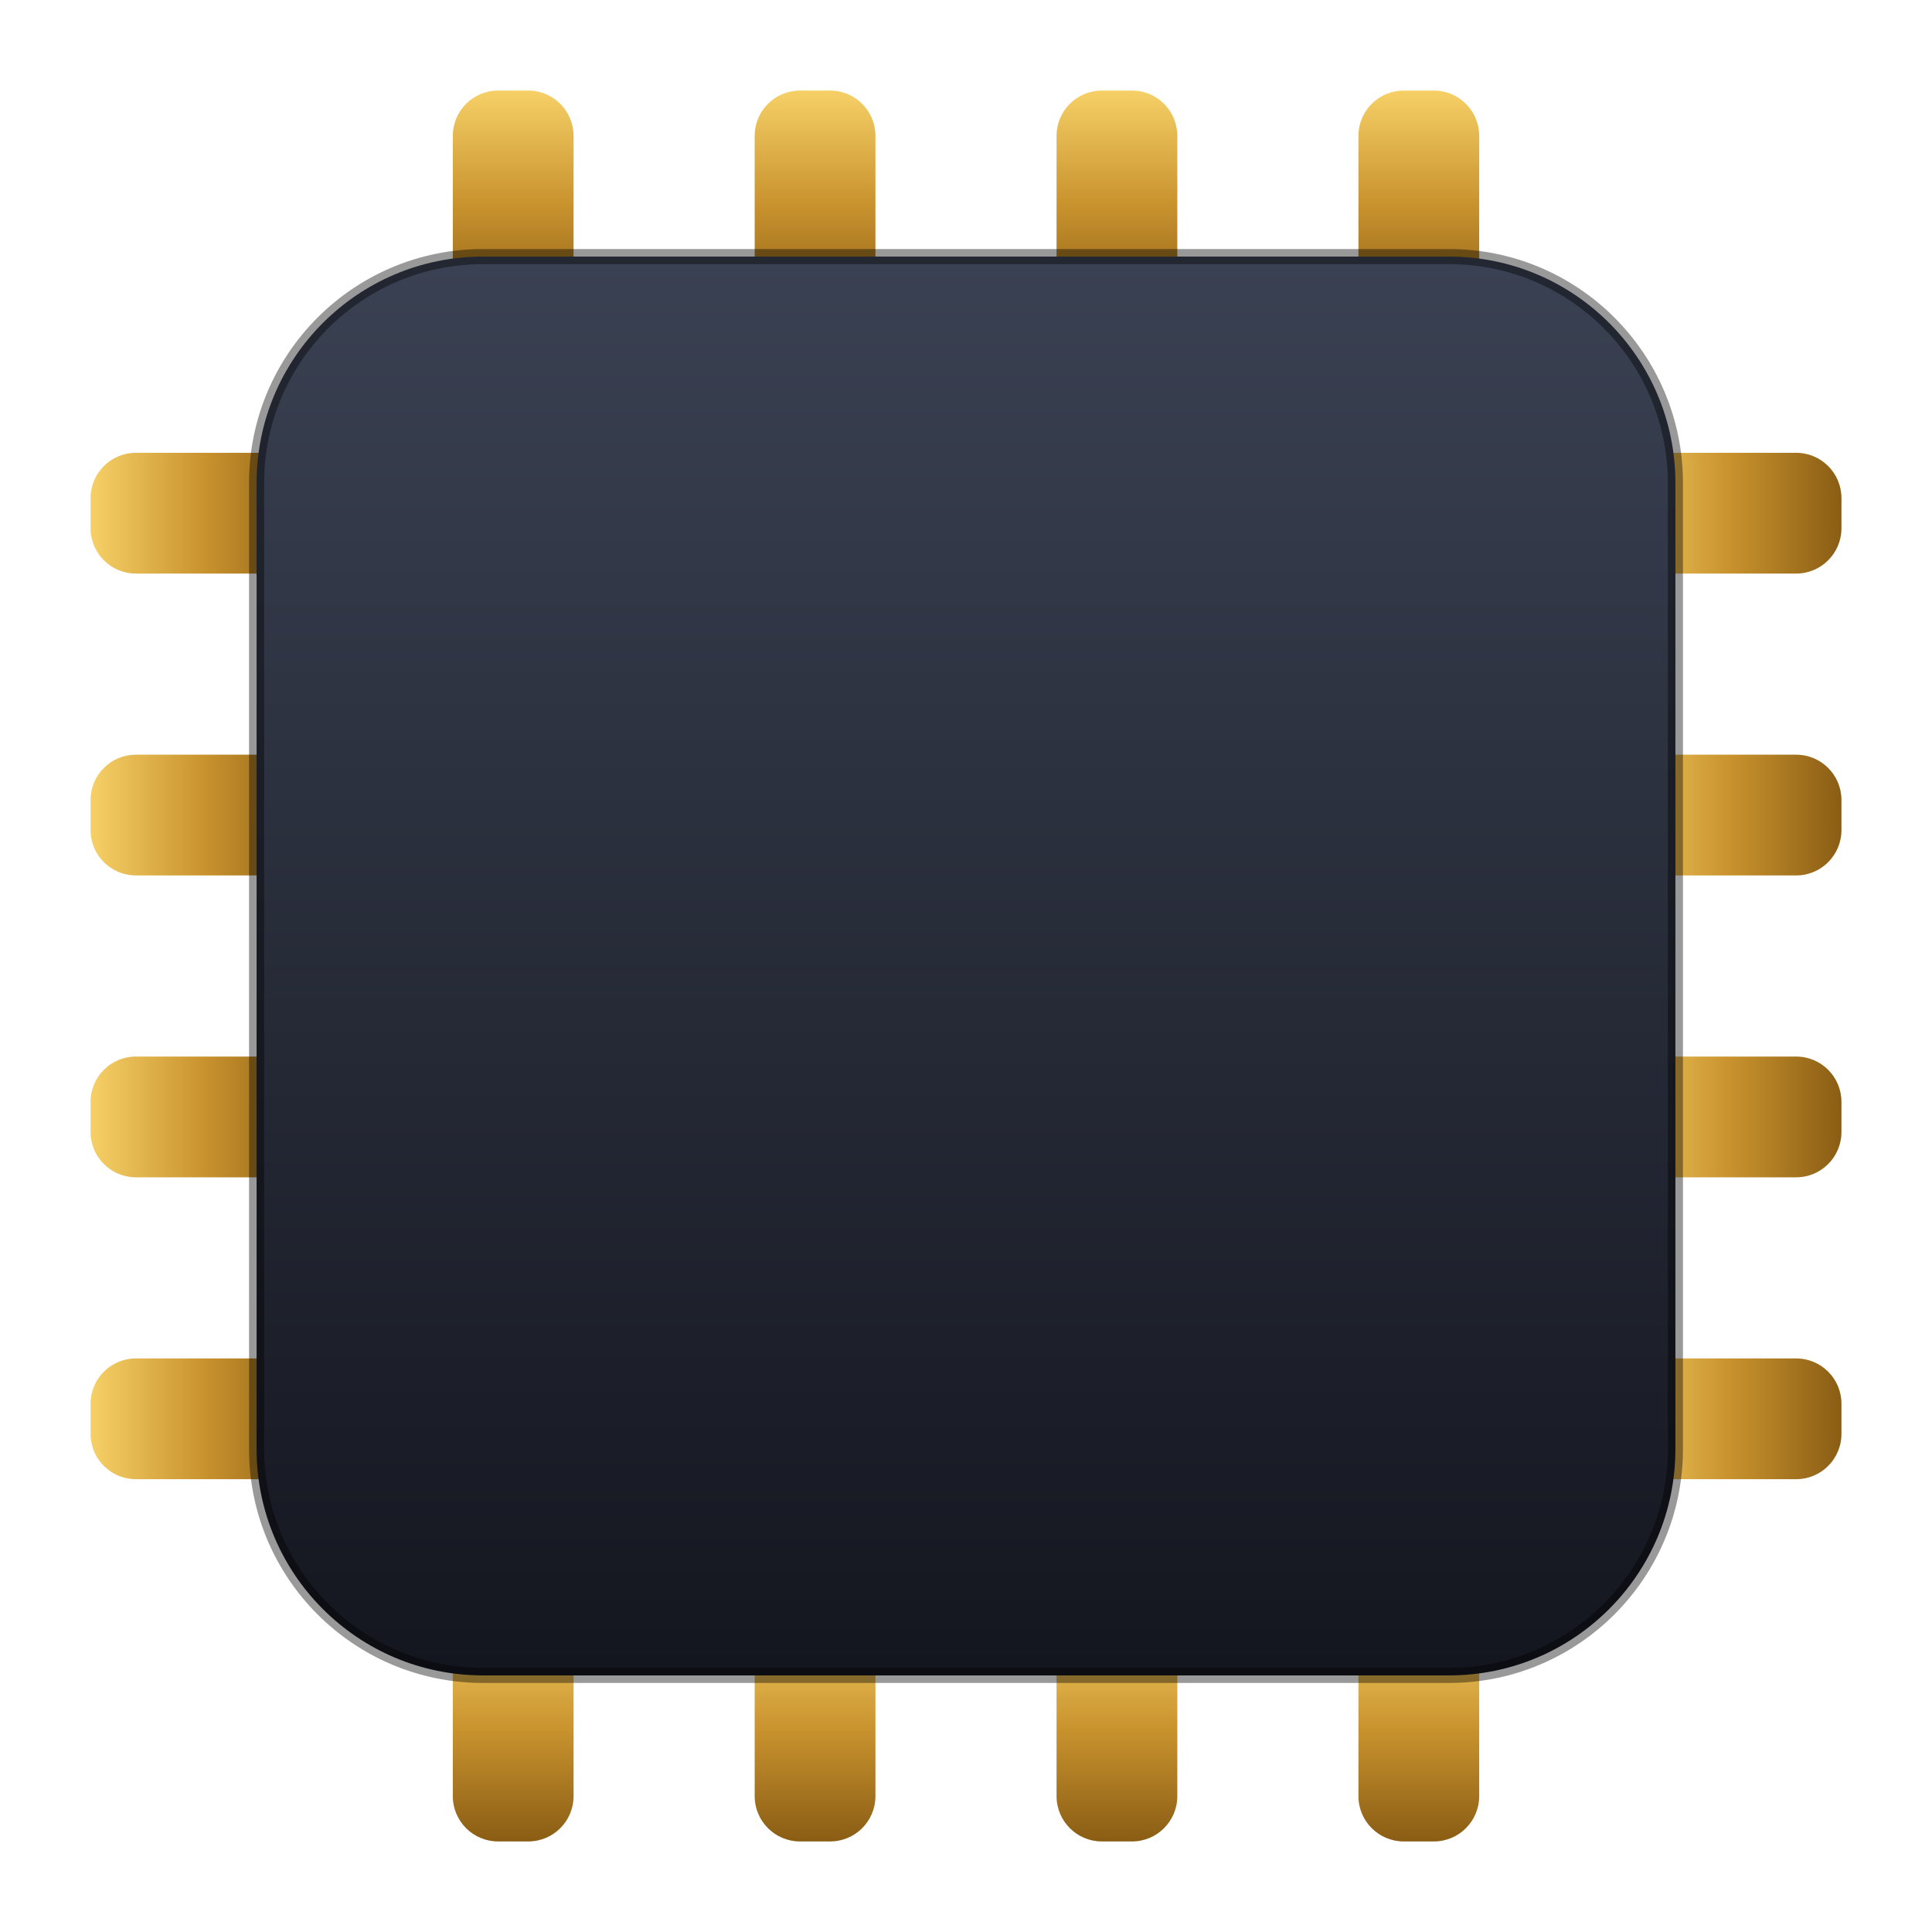
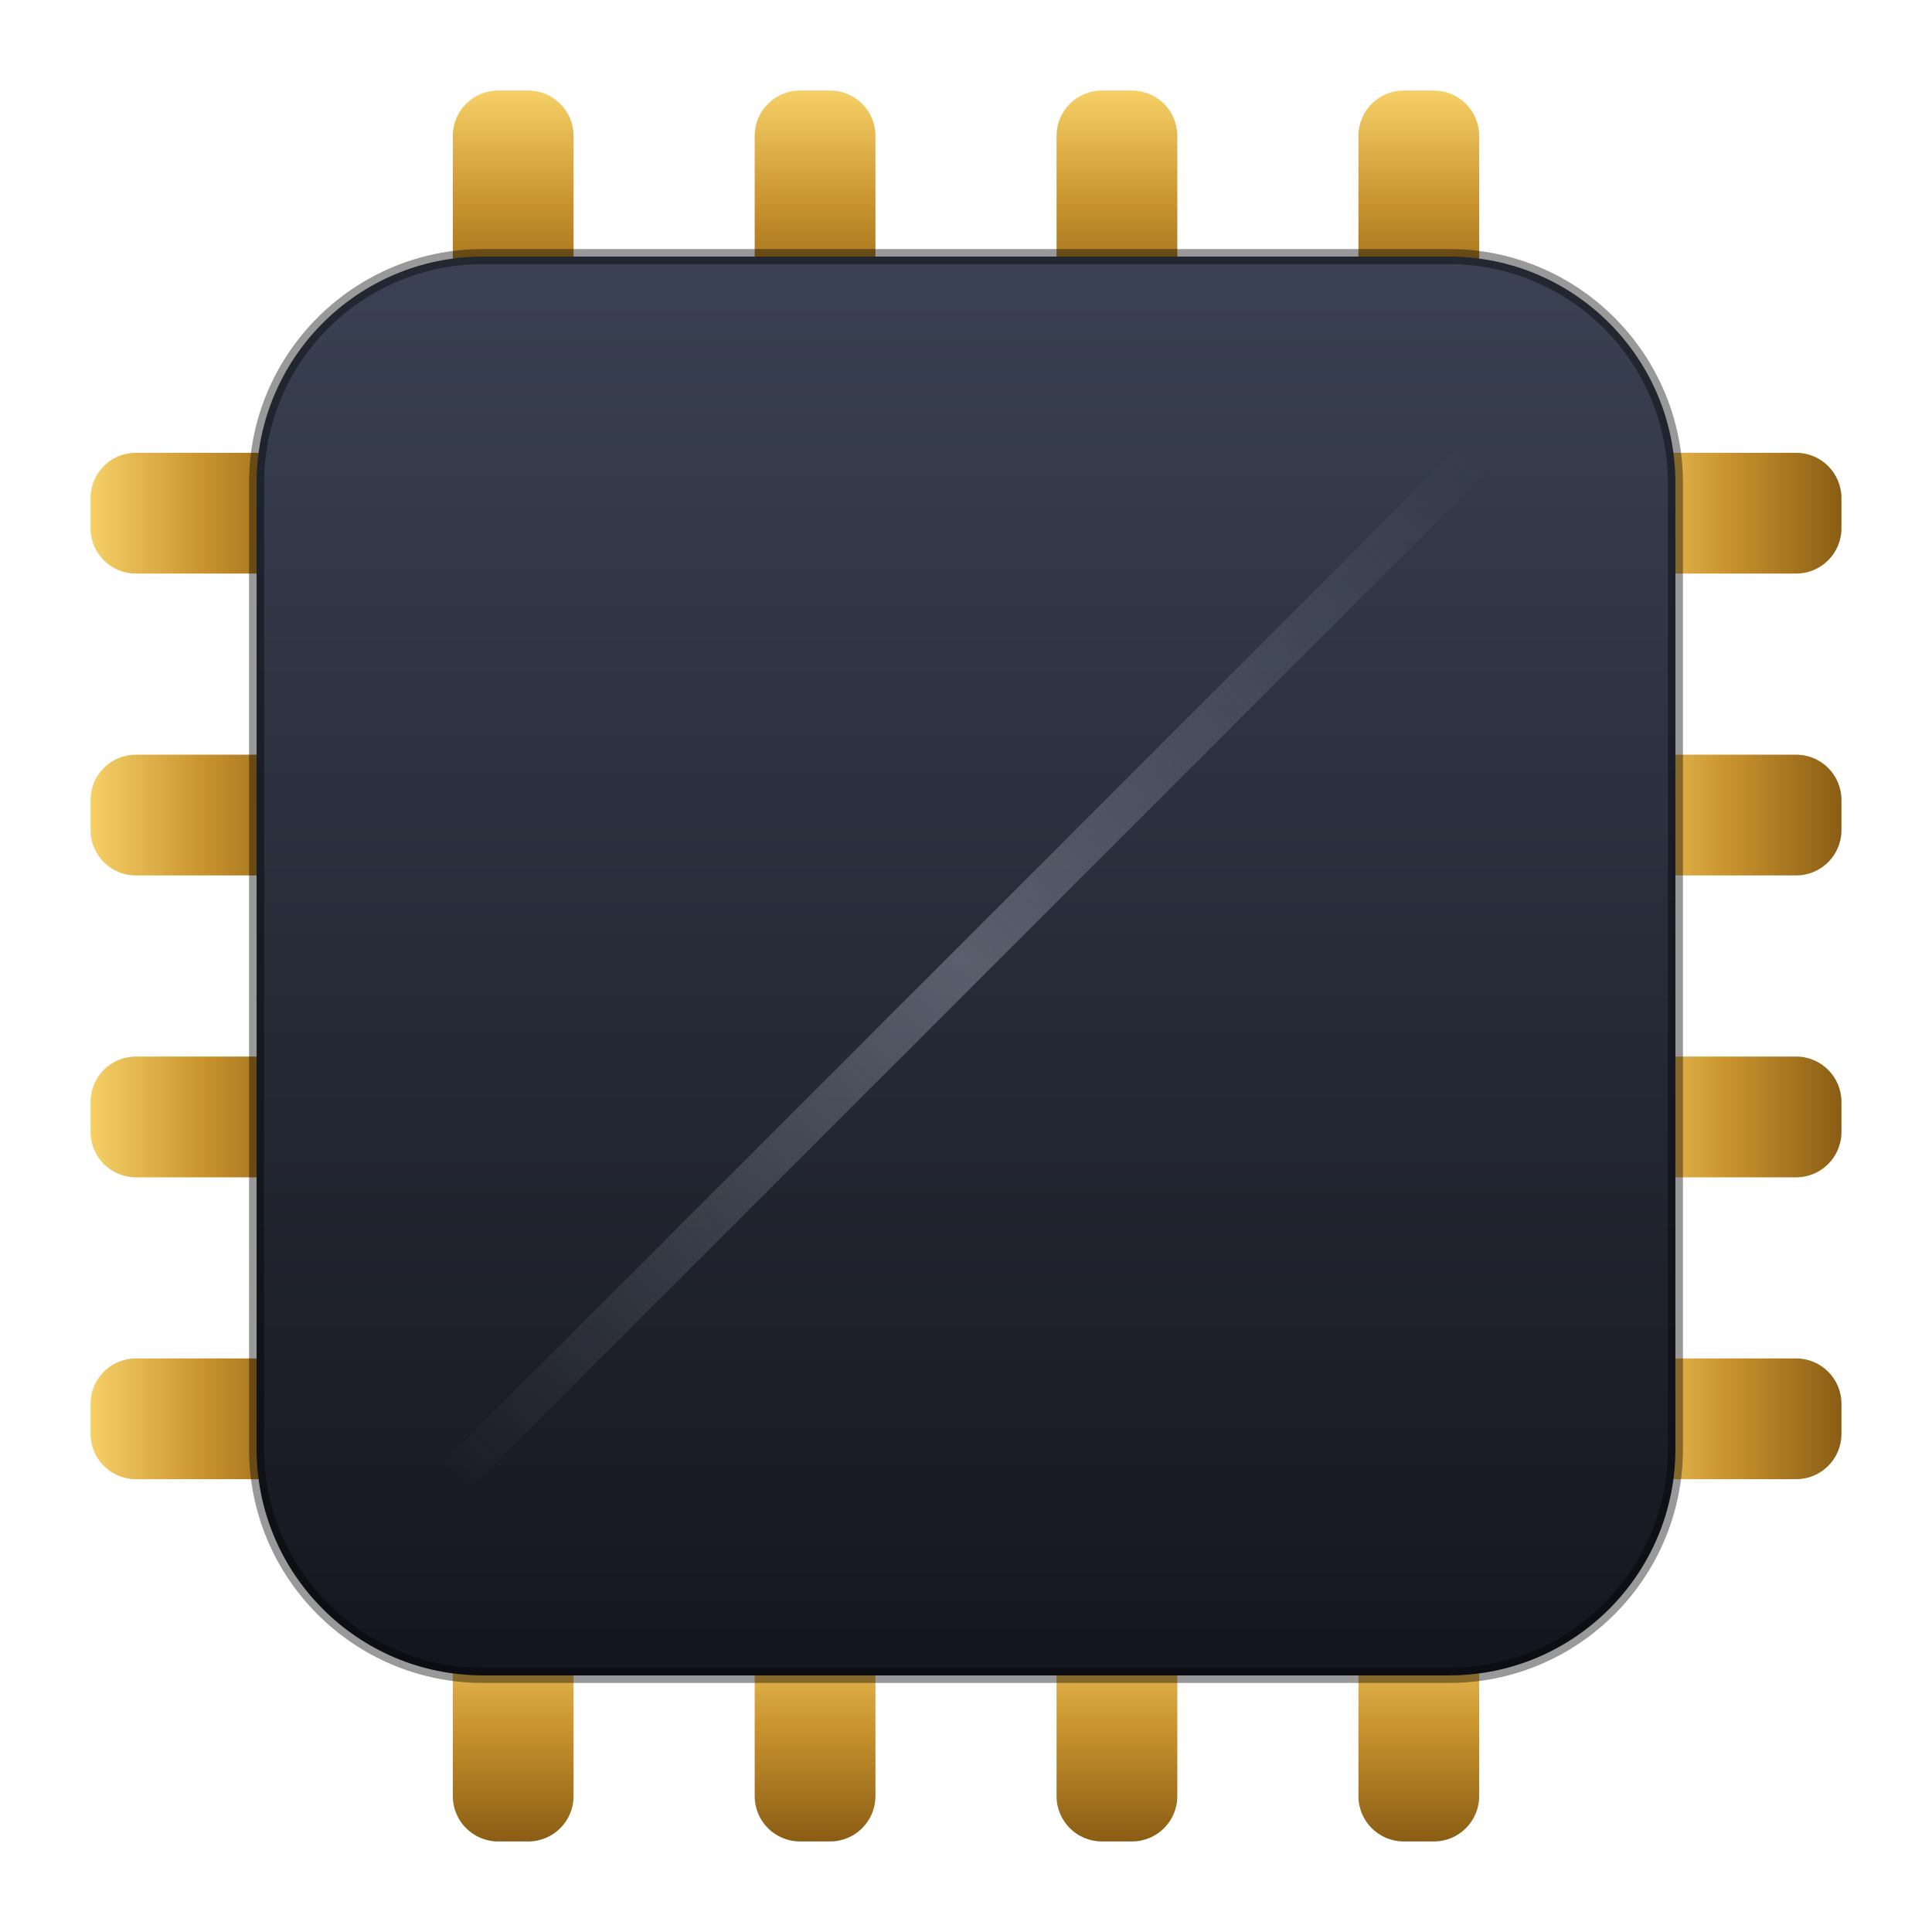
<svg xmlns="http://www.w3.org/2000/svg" viewBox="0 0 256 256">
  <defs>
    <linearGradient id="pinV" x1="0" y1="0" x2="0" y2="1">
      <stop offset="0" stop-color="#f6d067" />
      <stop offset="0.5" stop-color="#c9932e" />
      <stop offset="1" stop-color="#8a5d14" />
    </linearGradient>
    <linearGradient id="pinH" x1="0" y1="0" x2="1" y2="0">
      <stop offset="0" stop-color="#f6d067" />
      <stop offset="0.5" stop-color="#c9932e" />
      <stop offset="1" stop-color="#8a5d14" />
    </linearGradient>
    <linearGradient id="body" x1="0" y1="0" x2="0" y2="1">
      <stop offset="0" stop-color="#3a4152" />
      <stop offset="1" stop-color="#14161f" />
    </linearGradient>
  </defs>
  <g fill="url(#pinV)">
    <rect x="60" y="12" width="16" height="30" rx="6" />
    <rect x="100" y="12" width="16" height="30" rx="6" />
    <rect x="140" y="12" width="16" height="30" rx="6" />
    <rect x="180" y="12" width="16" height="30" rx="6" />
    <rect x="60" y="214" width="16" height="30" rx="6" />
    <rect x="100" y="214" width="16" height="30" rx="6" />
    <rect x="140" y="214" width="16" height="30" rx="6" />
    <rect x="180" y="214" width="16" height="30" rx="6" />
  </g>
  <g fill="url(#pinH)">
    <rect x="12" y="60" width="30" height="16" rx="6" />
    <rect x="12" y="100" width="30" height="16" rx="6" />
    <rect x="12" y="140" width="30" height="16" rx="6" />
    <rect x="12" y="180" width="30" height="16" rx="6" />
    <rect x="214" y="60" width="30" height="16" rx="6" />
    <rect x="214" y="100" width="30" height="16" rx="6" />
    <rect x="214" y="140" width="30" height="16" rx="6" />
    <rect x="214" y="180" width="30" height="16" rx="6" />
  </g>
  <rect x="34" y="34" width="188" height="188" rx="30" fill="url(#body)" />
  <rect x="34" y="34" width="188" height="188" rx="30" fill="none" stroke="#000000" stroke-opacity="0.4" stroke-width="2" />
+   <linearGradient id="glint" gradientUnits="userSpaceOnUse" x1="60" y1="196" x2="196" y2="60">
+     <stop offset="0" stop-color="#cfd6e4" stop-opacity="0" />
+     <stop offset="0.5" stop-color="#cfd6e4" stop-opacity="0.3" />
+     <stop offset="1" stop-color="#cfd6e4" stop-opacity="0" />
+   </linearGradient>
+   <path d="M60 196 L196 60" stroke="url(#glint)" stroke-width="5" stroke-linecap="round" fill="none" />
</svg>
